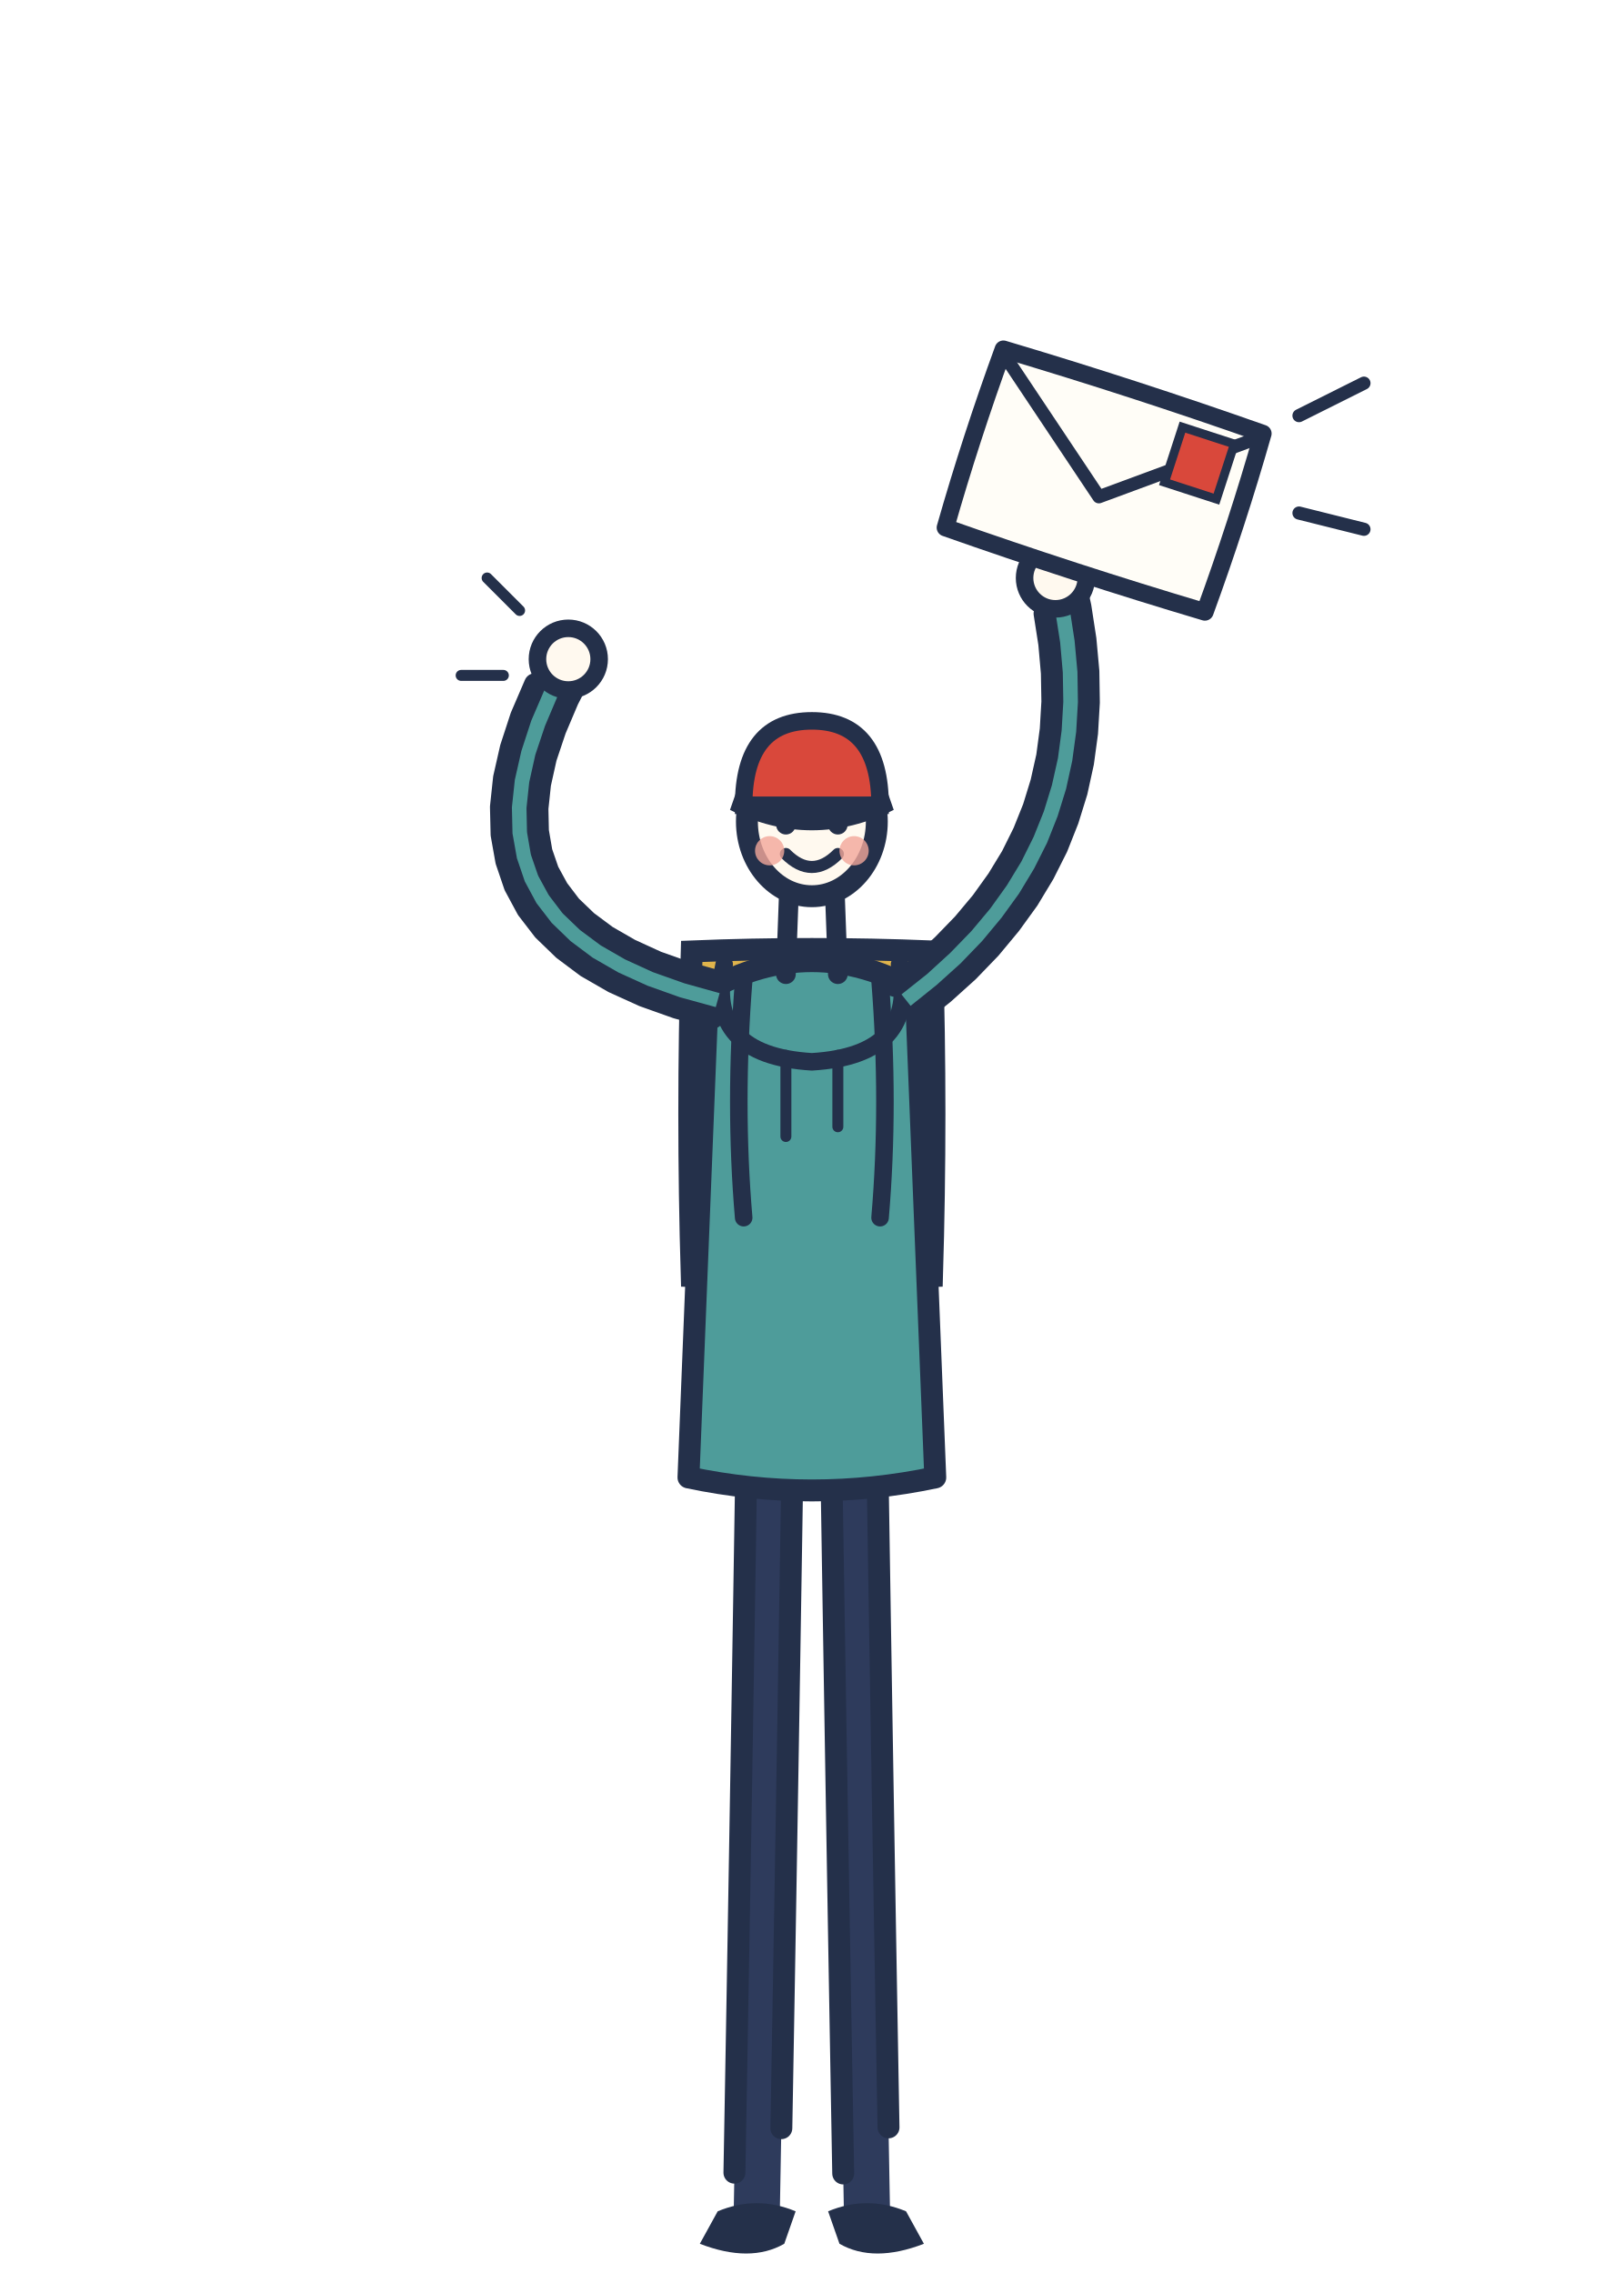
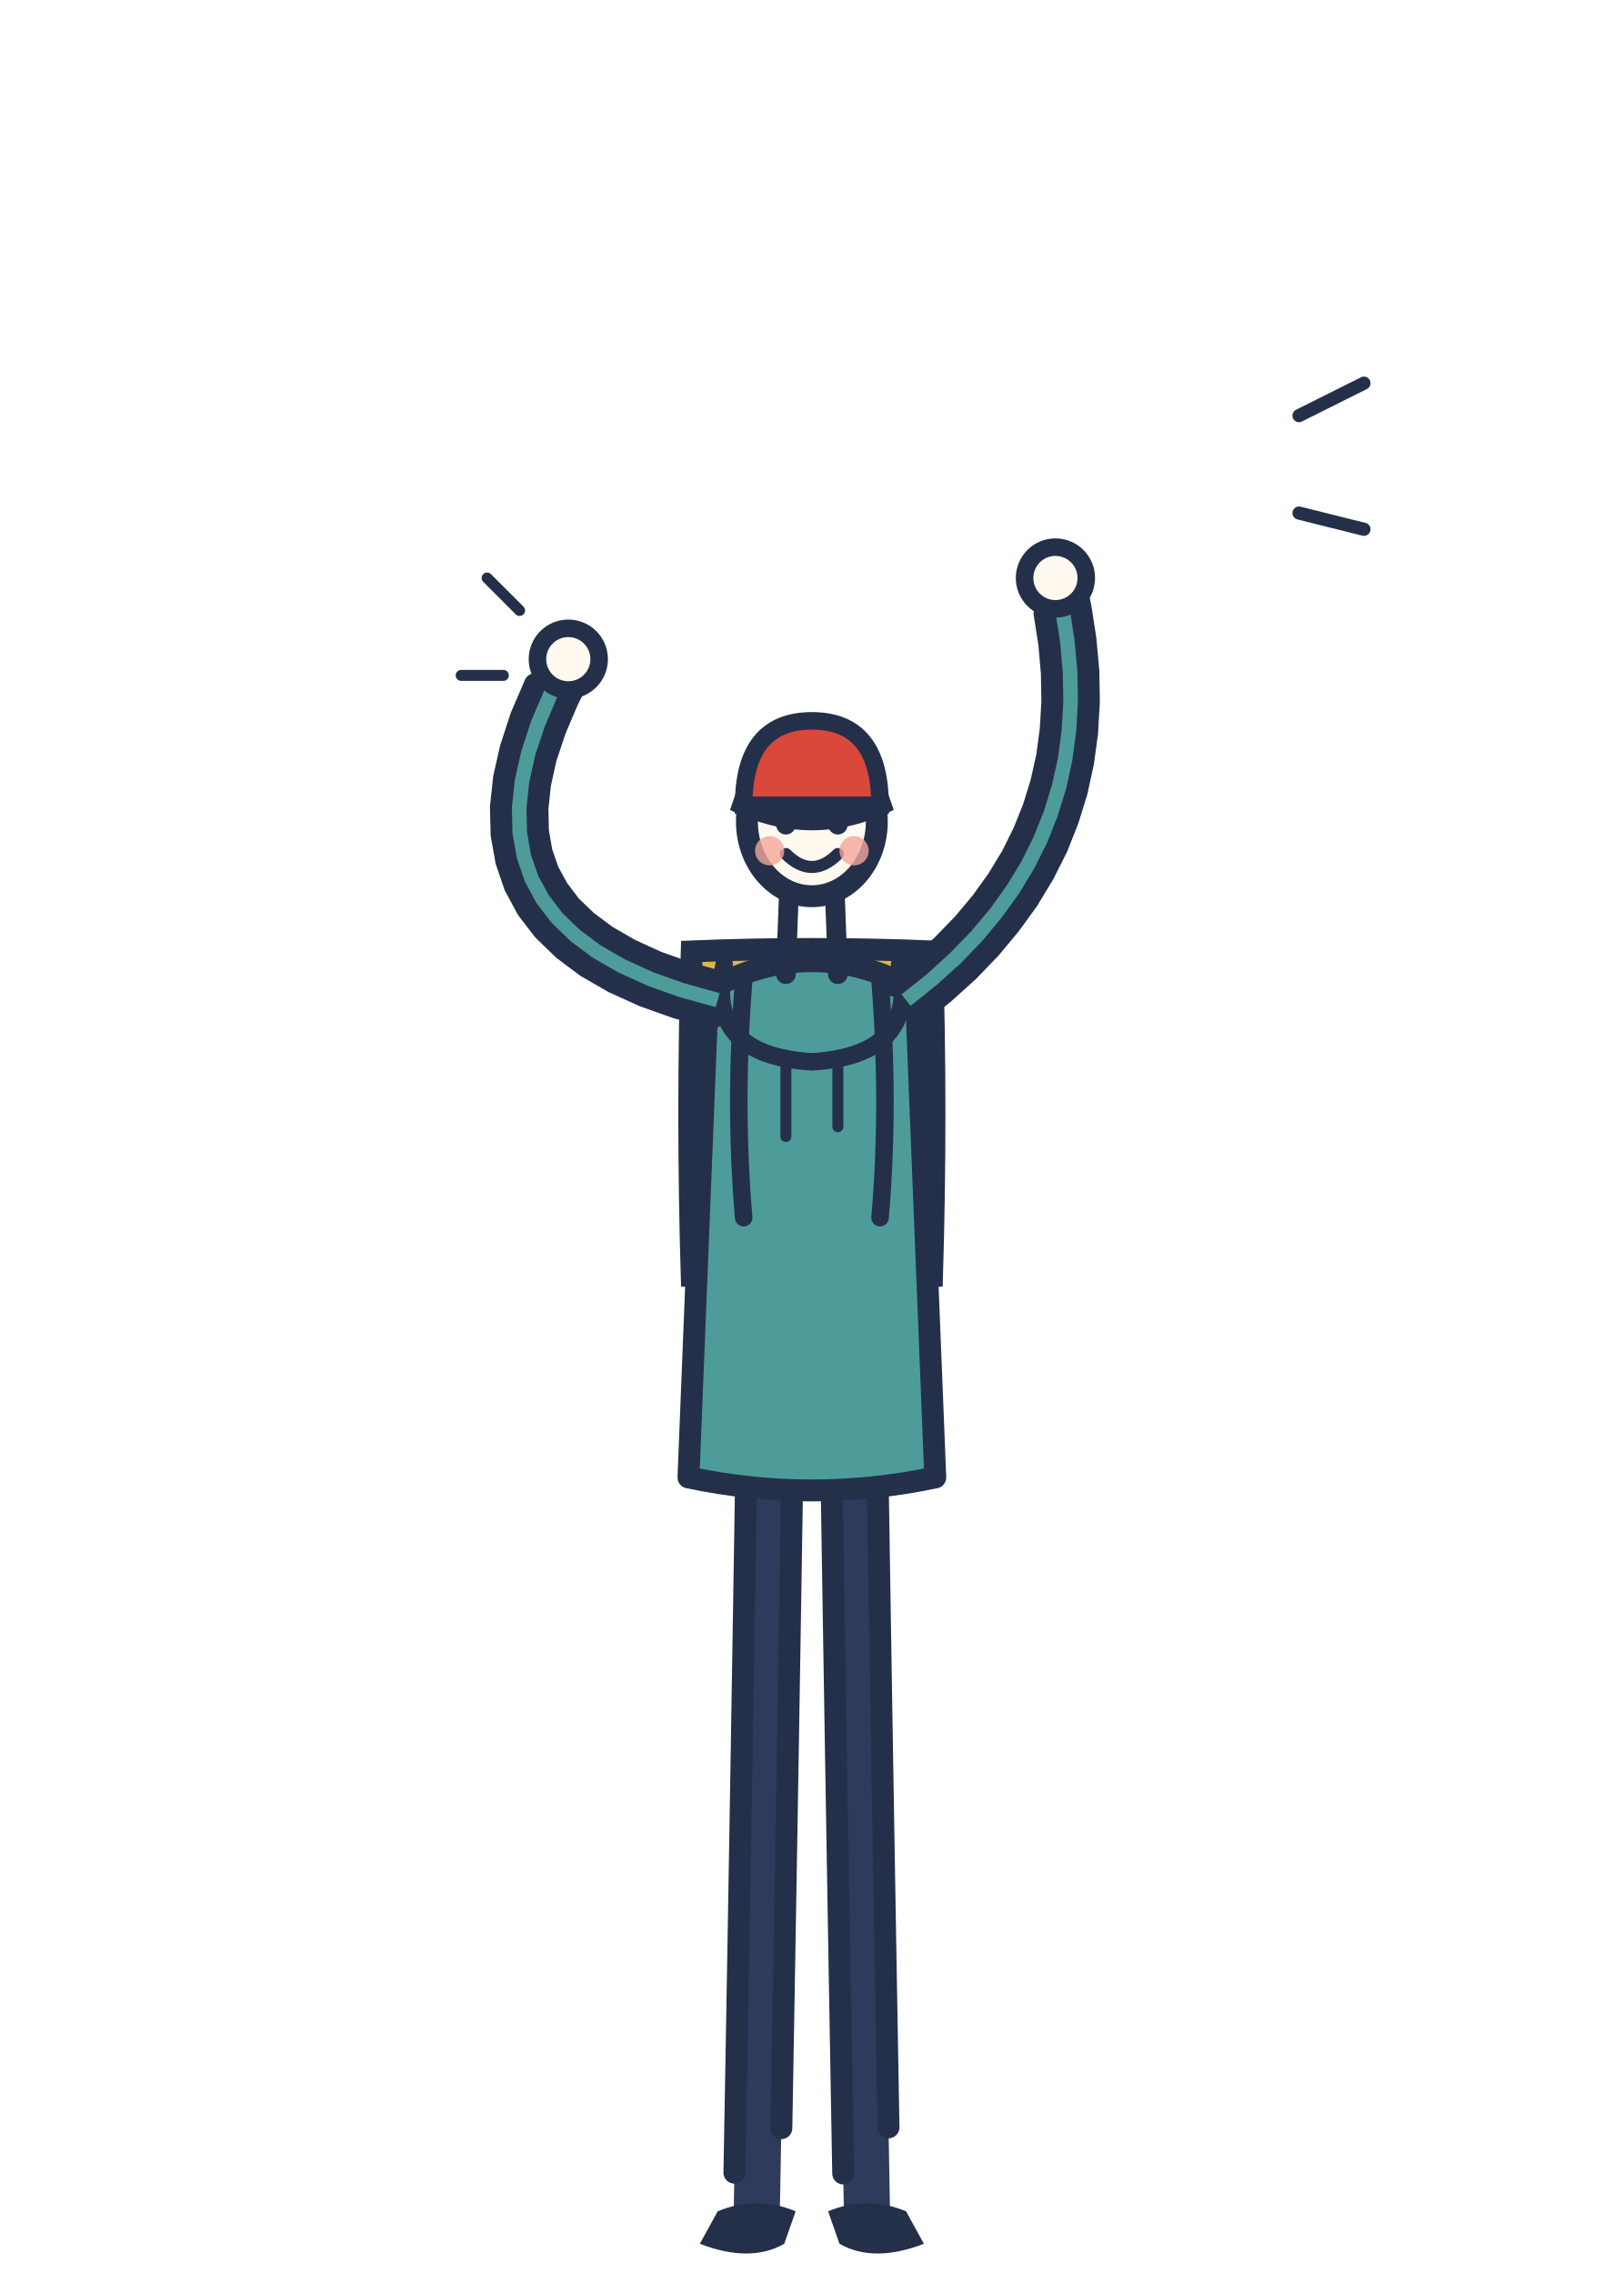
<svg xmlns="http://www.w3.org/2000/svg" width="80" height="112" viewBox="0 0 80 112">
  <g>
    <g transform="translate(40 112) scale(0.80 0.80) translate(-40 -121)">
      <path d="M32.60 39.60 Q40.00 39.30 47.40 39.60 Q47.70 49.60 47.40 59.60 Q40.00 59.90 32.60 59.60 Q32.30 49.60 32.60 39.60Z" fill="#E0B44C" stroke="#24304A" stroke-width="1.35" />
      <g>
        <path fill="#2E3B5C" d="M35.98 69.98L35.93 73.17L35.88 76.33L35.83 79.47L35.78 82.57L35.73 85.65L35.68 88.70L35.63 91.72L35.58 94.71L35.53 97.67L35.48 100.60L35.43 103.50L35.38 106.37L35.33 109.22L35.28 112.03L35.23 114.82L35.18 117.57L38.02 117.63L38.07 114.87L38.12 112.08L38.17 109.27L38.22 106.42L38.27 103.55L38.32 100.65L38.37 97.71L38.42 94.75L38.47 91.76L38.52 88.75L38.57 85.70L38.62 82.62L38.67 79.51L38.72 76.38L38.77 73.22L38.82 70.02Z" />
        <path fill="none" stroke="#24304A" stroke-width="1.35" stroke-linecap="round" stroke-linejoin="round" d="M35.98 69.98L35.93 73.17L35.88 76.33L35.83 79.47L35.78 82.57L35.73 85.65L35.68 88.70L35.63 91.72L35.58 94.71L35.53 97.67L35.48 100.60L35.43 103.50L35.38 106.37L35.33 109.22L35.28 112.03L35.23 114.82" />
        <path fill="none" stroke="#24304A" stroke-width="1.35" stroke-linecap="round" stroke-linejoin="round" d="M38.82 70.02L38.77 73.22L38.72 76.38L38.67 79.51L38.62 82.62L38.57 85.70L38.52 88.75L38.47 91.76L38.42 94.75L38.37 97.71L38.32 100.65L38.27 103.55L38.22 106.42L38.17 109.27L38.12 112.08" />
      </g>
      <path d="M34.20 117.20 Q36.60 116.20 39.00 117.20 L38.30 119.20 Q36.20 120.40 33.10 119.20Z" fill="#24304A" />
      <g>
        <path fill="#2E3B5C" d="M41.18 70.02L41.23 73.22L41.28 76.38L41.33 79.51L41.38 82.62L41.43 85.70L41.48 88.75L41.53 91.76L41.58 94.75L41.63 97.71L41.68 100.65L41.73 103.55L41.78 106.42L41.83 109.27L41.88 112.08L41.93 114.87L41.98 117.63L44.82 117.57L44.77 114.82L44.72 112.03L44.67 109.22L44.62 106.37L44.57 103.50L44.52 100.60L44.47 97.67L44.42 94.71L44.37 91.72L44.32 88.70L44.27 85.65L44.22 82.57L44.17 79.47L44.12 76.33L44.07 73.17L44.02 69.98Z" />
        <path fill="none" stroke="#24304A" stroke-width="1.35" stroke-linecap="round" stroke-linejoin="round" d="M41.18 70.02L41.23 73.22L41.28 76.38L41.33 79.51L41.38 82.62L41.43 85.70L41.48 88.75L41.53 91.76L41.58 94.75L41.63 97.71L41.68 100.65L41.73 103.55L41.78 106.42L41.83 109.27L41.88 112.08L41.93 114.87" />
        <path fill="none" stroke="#24304A" stroke-width="1.35" stroke-linecap="round" stroke-linejoin="round" d="M44.02 69.98L44.07 73.17L44.12 76.33L44.17 79.47L44.22 82.57L44.27 85.65L44.32 88.70L44.37 91.72L44.42 94.71L44.47 97.67L44.52 100.60L44.57 103.50L44.62 106.37L44.67 109.22L44.72 112.03" />
      </g>
      <path d="M41.00 117.20 Q43.40 116.20 45.80 117.20 L46.90 119.20 Q43.80 120.40 41.70 119.20Z" fill="#24304A" />
      <path d="M33.60 42.00 Q40.00 38.40 46.40 42.00 L47.60 72.00 Q40.00 73.60 32.40 72.00Z" fill="#4E9C9A" stroke="#24304A" stroke-width="1.35" stroke-linejoin="round" />
      <path d="M34.60 40.40 Q33.40 46.00 40.00 46.40 Q46.60 46.00 45.40 40.40" fill="none" stroke="#24304A" stroke-width="1.08" stroke-linecap="round" stroke-linejoin="round" />
      <path d="M38.40 46.00 l0 5 M41.60 46.00 l0 4.4" fill="none" stroke="#24304A" stroke-width="0.675" stroke-linecap="round" stroke-linejoin="round" />
      <path d="M35.80 41.40 Q35.20 49.00 35.80 56.00" fill="none" stroke="#24304A" stroke-width="1.08" stroke-linecap="round" stroke-linejoin="round" />
      <path d="M44.20 41.40 Q44.80 49.00 44.20 56.00" fill="none" stroke="#24304A" stroke-width="1.08" stroke-linecap="round" stroke-linejoin="round" />
      <path d="M38.60 35.60 L38.40 41.00 M41.40 35.60 L41.60 41.00" fill="none" stroke="#24304A" stroke-width="1.215" stroke-linecap="round" stroke-linejoin="round" />
      <ellipse cx="40.00" cy="31.60" rx="4" ry="4.6" fill="#FFF9EF" stroke="#24304A" stroke-width="1.35" />
      <circle cx="38.40" cy="31.80" r="0.6" fill="#24304A" />
      <circle cx="41.60" cy="31.80" r="0.6" fill="#24304A" />
      <path d="M38.40 33.60 Q40.00 35.20 41.60 33.60" fill="none" stroke="#24304A" stroke-width="0.743" stroke-linecap="round" stroke-linejoin="round" />
      <circle cx="37.40" cy="33.40" r="0.9" fill="#F2A69A" opacity="0.8" />
      <circle cx="42.60" cy="33.40" r="0.9" fill="#F2A69A" opacity="0.8" />
      <path d="M35.80 30.60 Q35.80 25.40 40.00 25.40 Q44.20 25.40 44.20 30.60Z" fill="#D9483B" stroke="#24304A" stroke-width="1.08" />
      <path d="M35.20 30.40 Q40.00 32.80 44.80 30.40 Q40.00 31.40 35.20 30.40Z" fill="#D9483B" stroke="#24304A" stroke-width="1.08" />
      <g>
        <path fill="#4E9C9A" d="M46.50 43.48L48.11 42.19L49.62 40.83L50.99 39.41L52.22 37.93L53.32 36.41L54.28 34.82L55.10 33.19L55.77 31.50L56.31 29.76L56.70 27.98L56.95 26.14L57.06 24.27L57.03 22.35L56.85 20.38L56.54 18.37L56.10 16.36L53.90 16.84L54.33 18.79L54.62 20.65L54.78 22.46L54.81 24.22L54.71 25.93L54.49 27.58L54.13 29.19L53.65 30.75L53.04 32.27L52.31 33.74L51.44 35.17L50.45 36.55L49.32 37.90L48.05 39.21L46.66 40.48L45.10 41.72Z" />
        <path fill="none" stroke="#24304A" stroke-width="1.35" stroke-linecap="round" stroke-linejoin="round" d="M46.50 43.48L48.11 42.19L49.62 40.83L50.99 39.41L52.22 37.93L53.32 36.41L54.28 34.82L55.10 33.19L55.77 31.50L56.31 29.76L56.70 27.98L56.95 26.14L57.06 24.27L57.03 22.35L56.85 20.38L56.54 18.37L56.10 16.36" />
        <path fill="none" stroke="#24304A" stroke-width="1.35" stroke-linecap="round" stroke-linejoin="round" d="M45.10 41.72L46.66 40.48L48.05 39.21L49.32 37.90L50.45 36.55L51.44 35.17L52.31 33.74L53.04 32.27L53.65 30.75L54.13 29.19L54.49 27.58L54.71 25.93L54.81 24.22L54.78 22.46L54.62 20.65L54.33 18.79" />
      </g>
      <circle cx="55.00" cy="16.60" r="1.9" fill="#FFF9EF" stroke="#24304A" stroke-width="1.08" />
      <g>
        <path fill="#4E9C9A" d="M34.50 41.52L32.35 40.92L30.46 40.25L28.80 39.49L27.36 38.66L26.15 37.76L25.15 36.80L24.36 35.76L23.76 34.66L23.35 33.47L23.13 32.19L23.10 30.80L23.26 29.29L23.62 27.67L24.20 25.94L24.98 24.10L26.00 22.11L24.00 21.09L22.95 23.14L22.09 25.14L21.46 27.07L21.04 28.92L20.85 30.70L20.89 32.40L21.18 34.03L21.70 35.56L22.47 36.99L23.47 38.29L24.70 39.48L26.13 40.55L27.78 41.50L29.63 42.34L31.68 43.07L33.90 43.68Z" />
        <path fill="none" stroke="#24304A" stroke-width="1.35" stroke-linecap="round" stroke-linejoin="round" d="M34.50 41.52L32.35 40.92L30.46 40.25L28.80 39.49L27.36 38.66L26.15 37.76L25.15 36.80L24.36 35.76L23.76 34.66L23.35 33.47L23.13 32.19L23.10 30.80L23.26 29.29L23.62 27.67L24.20 25.94L24.98 24.10L26.00 22.11" />
        <path fill="none" stroke="#24304A" stroke-width="1.35" stroke-linecap="round" stroke-linejoin="round" d="M33.90 43.68L31.68 43.07L29.63 42.34L27.78 41.50L26.13 40.55L24.70 39.48L23.47 38.29L22.47 36.99L21.70 35.56L21.18 34.03L20.89 32.40L20.85 30.70L21.04 28.92L21.46 27.07L22.09 25.14L22.95 23.14" />
      </g>
      <circle cx="25.00" cy="21.60" r="1.9" fill="#FFF9EF" stroke="#24304A" stroke-width="1.08" />
-       <g transform="translate(58.00 10.60) rotate(18.00) scale(1.05)">
-         <path d="M-8.00 -5.50 Q0.00 -5.70 8.00 -5.50 Q8.20 0.00 8.00 5.50 Q0.00 5.70 -8.00 5.50 Q-8.20 0.00 -8.00 -5.50Z" fill="#FFFDF7" stroke="#24304A" stroke-width="1.029" stroke-linejoin="round" stroke-linecap="round" />
-         <path d="M-7.6 -5 L0 1 L7.6 -5" fill="none" stroke="#24304A" stroke-width="0.771" stroke-linecap="round" stroke-linejoin="round" />
-         <rect x="3.4" y="-4.4" width="3.2" height="3.4" fill="#D9483B" stroke="#24304A" stroke-width="0.514" />
-       </g>
      <path d="M70.00 6.60 L74.00 4.60" fill="none" stroke="#24304A" stroke-width="0.81" stroke-linecap="round" stroke-linejoin="round" />
      <path d="M70.00 12.60 L74.00 13.60" fill="none" stroke="#24304A" stroke-width="0.81" stroke-linecap="round" stroke-linejoin="round" />
      <path d="M22.00 18.60 l-2 -2 M21.00 22.60 l-2.6 0" fill="none" stroke="#24304A" stroke-width="0.675" stroke-linecap="round" stroke-linejoin="round" />
    </g>
  </g>
</svg>
